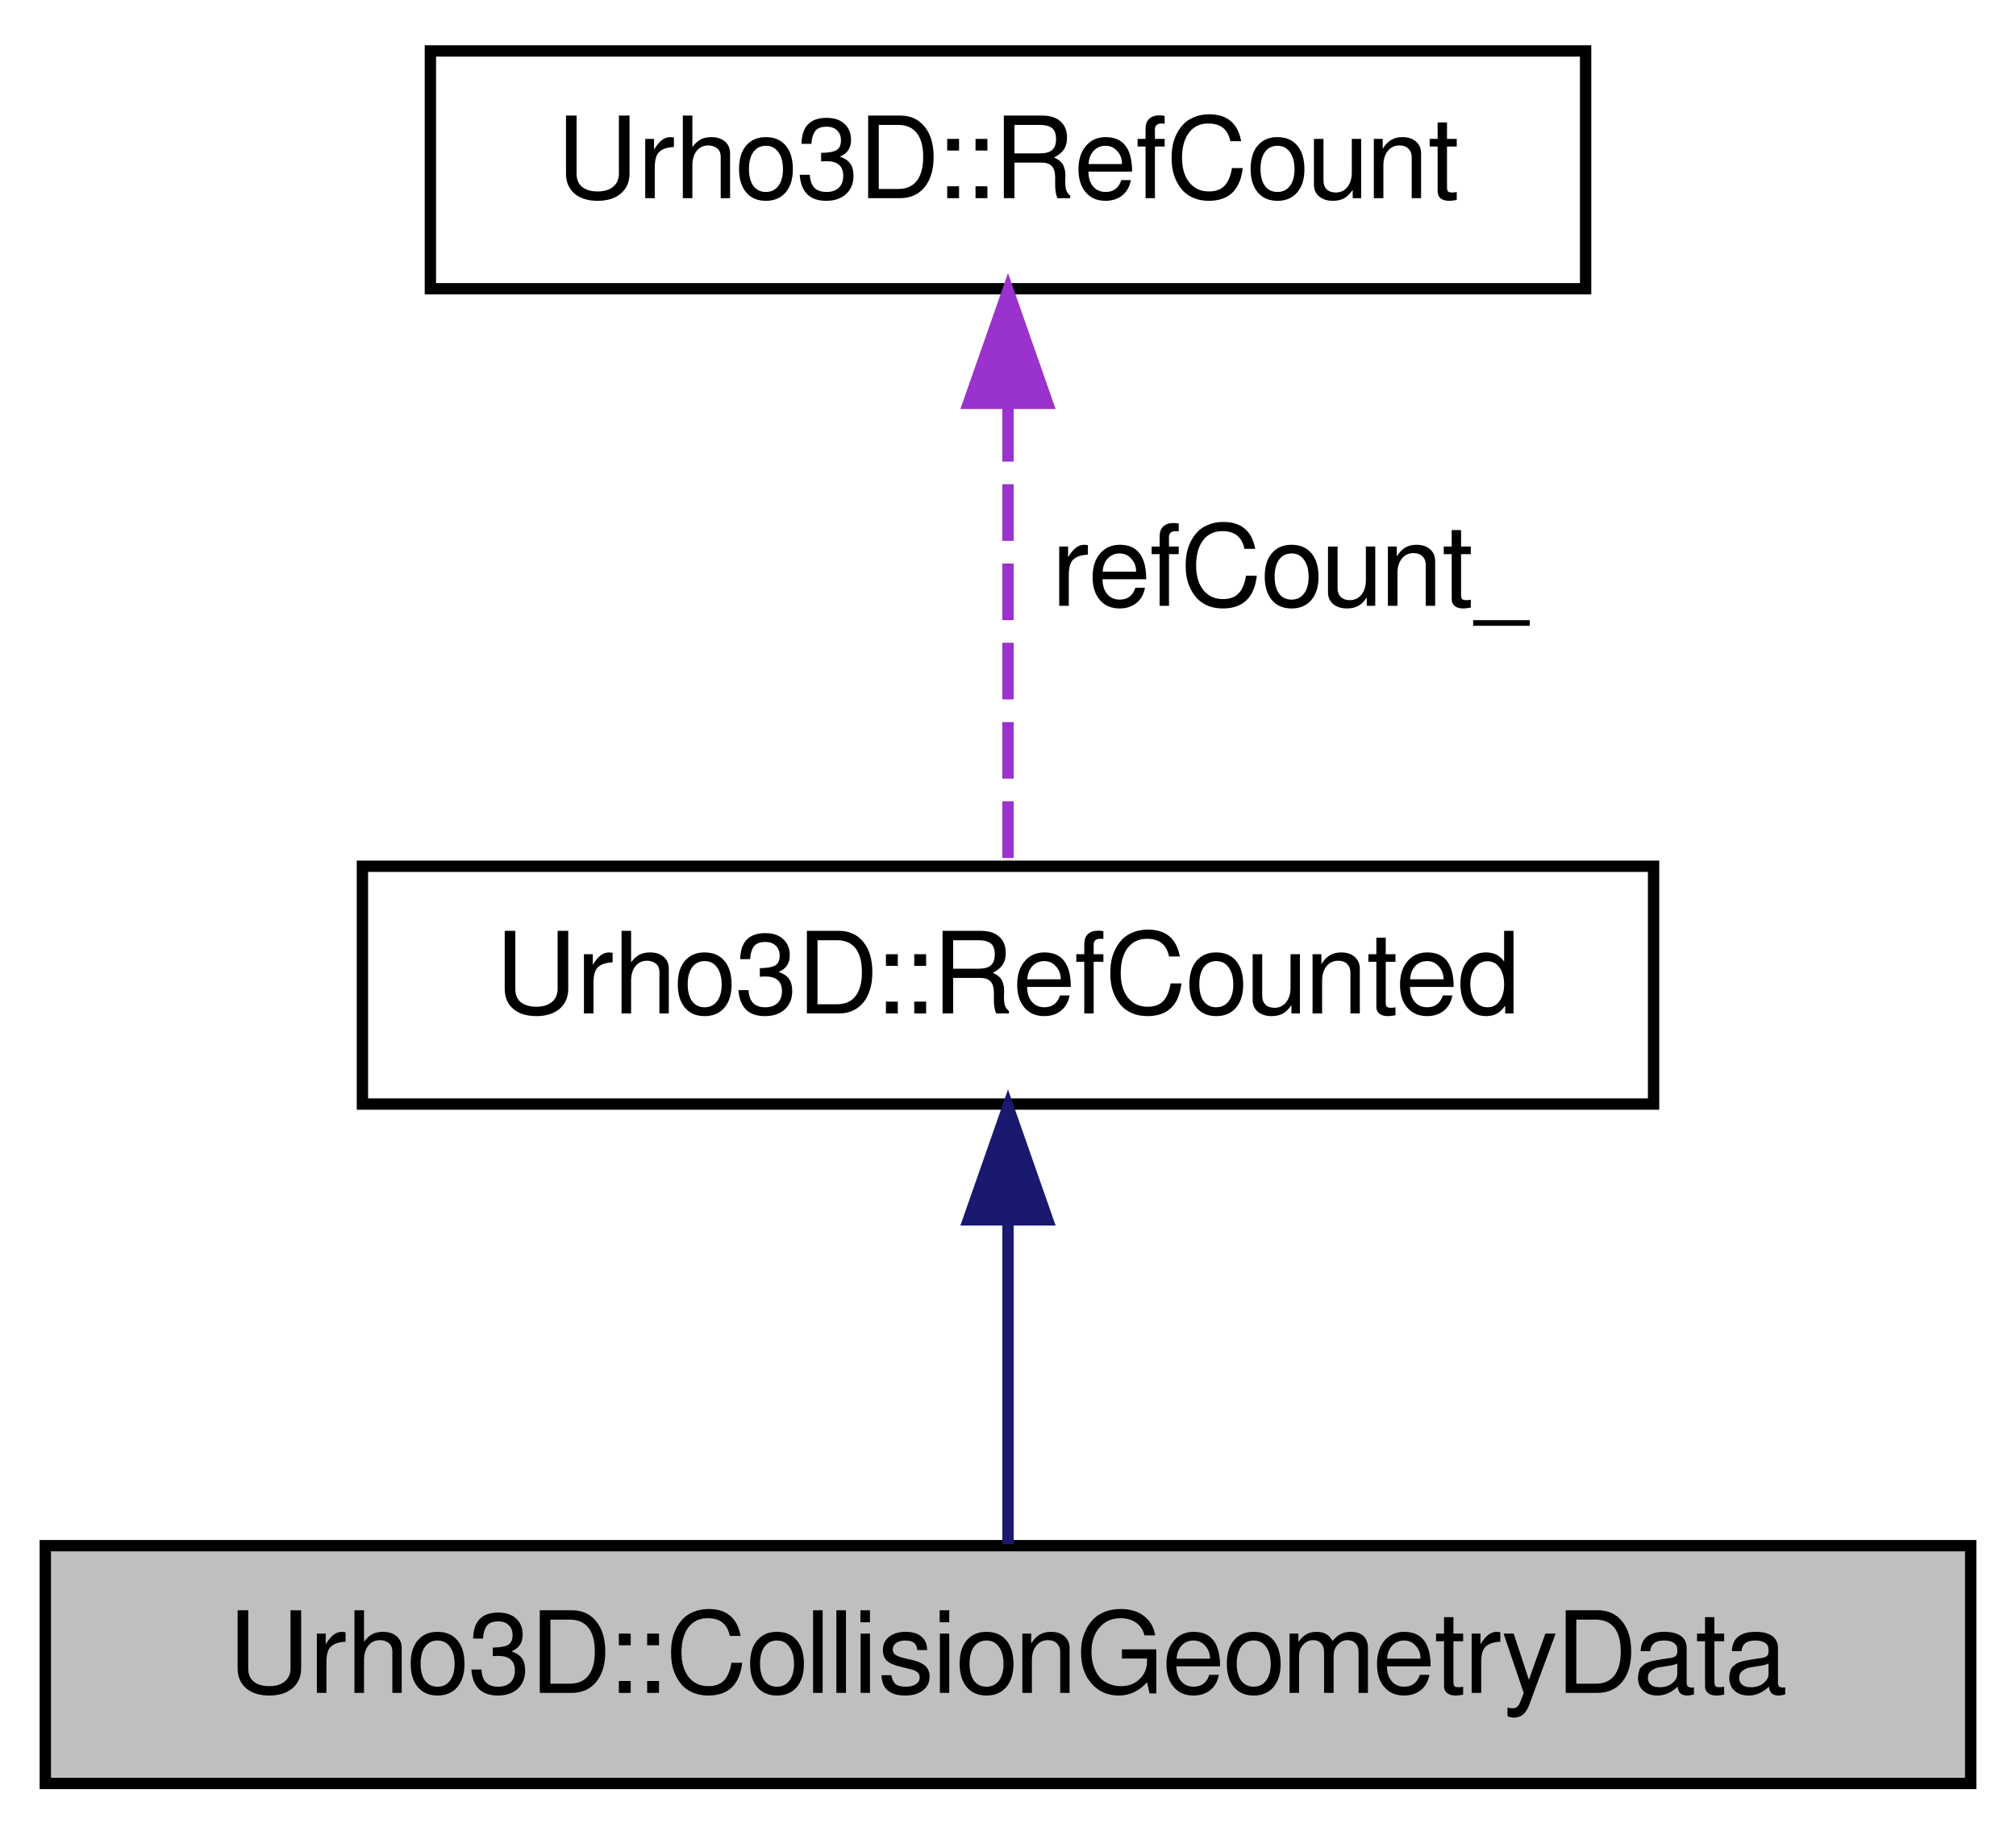
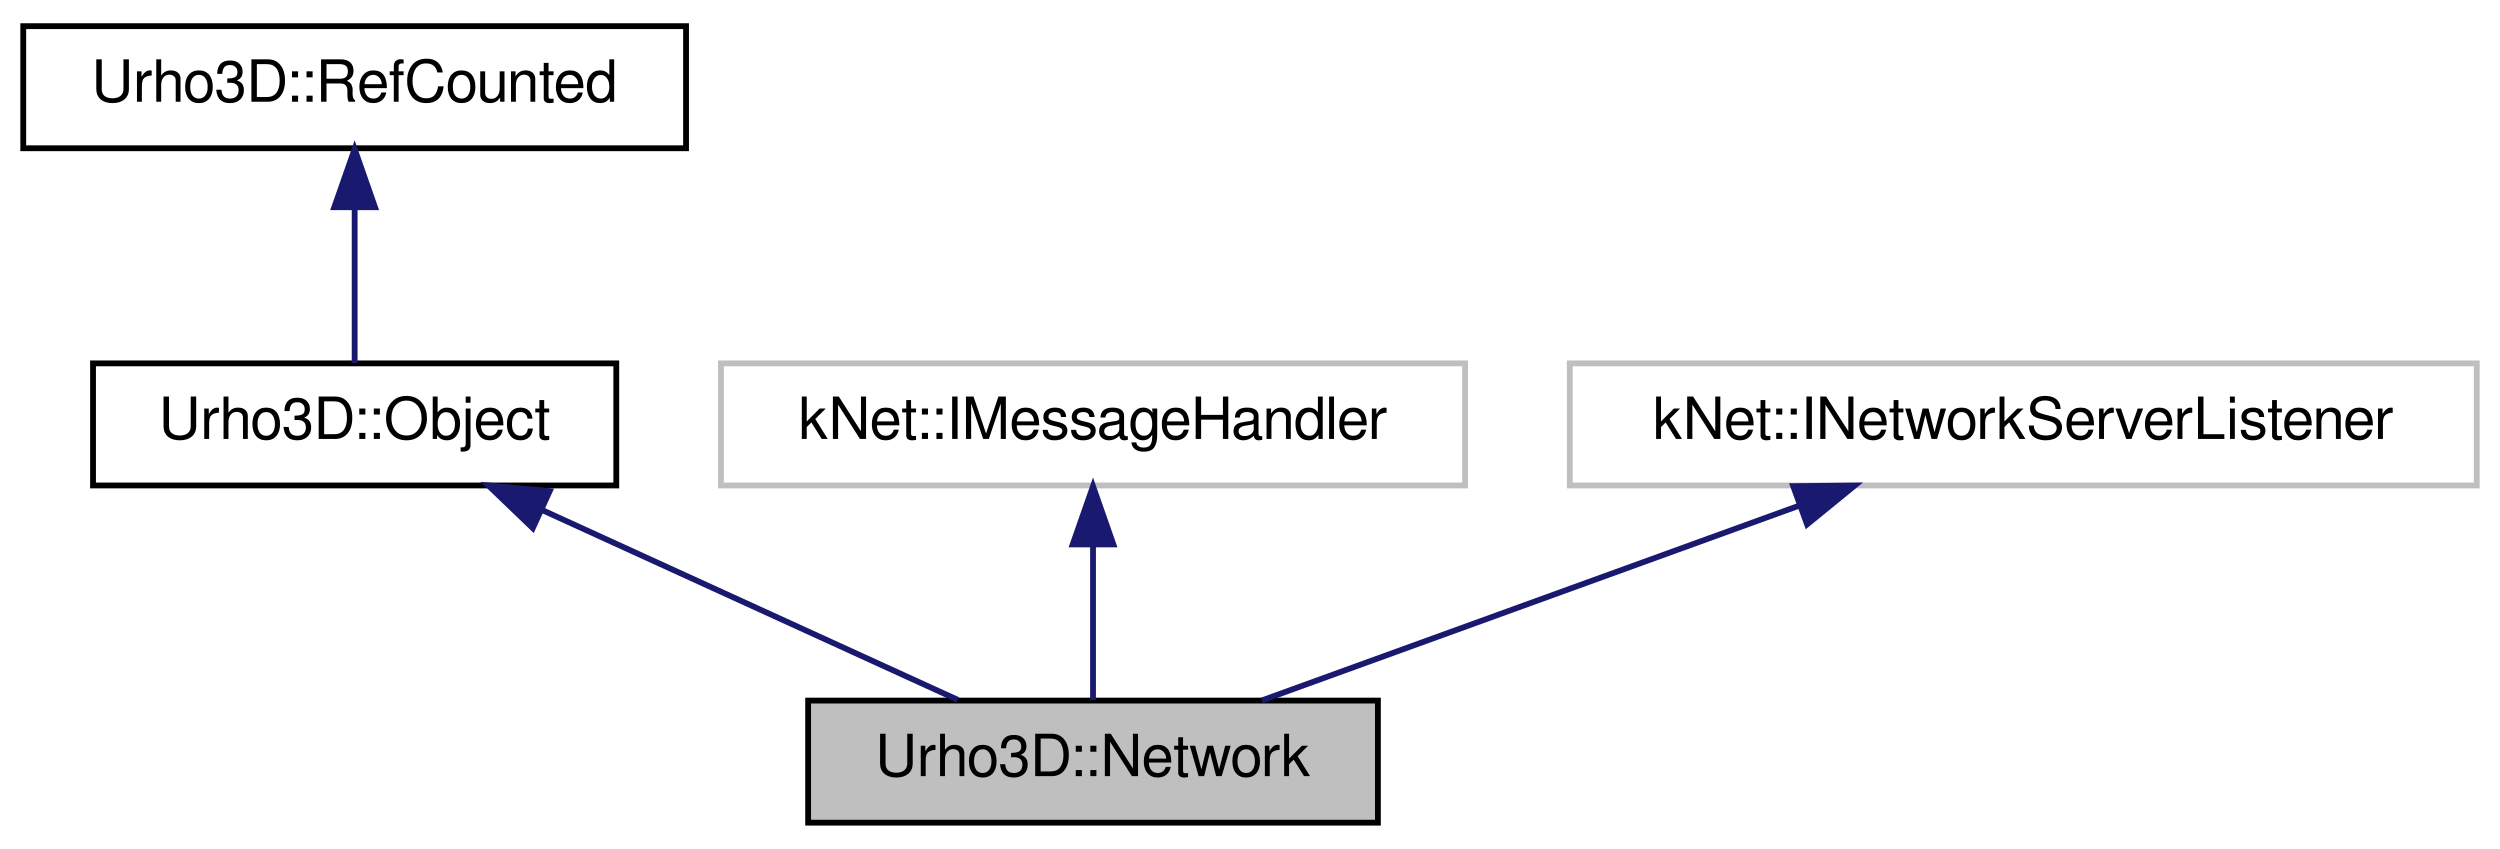
- <svg xmlns="http://www.w3.org/2000/svg" xmlns:xlink="http://www.w3.org/1999/xlink" width="178pt" height="162pt" viewBox="0.00 0.00 178.00 162.00">
-   <g id="graph1" class="graph" transform="scale(1 1) rotate(0) translate(4 158)">
+ <svg xmlns="http://www.w3.org/2000/svg" xmlns:xlink="http://www.w3.org/1999/xlink" width="430pt" height="146pt" viewBox="0.00 0.00 430.00 146.00">
+   <g id="graph1" class="graph" transform="scale(1 1) rotate(0) translate(4 142)">
    <g id="node1" class="node">
-       <polygon fill="#bfbfbf" stroke="black" points="0,-0.5 0,-21.5 170,-21.5 170,-0.5 0,-0.5" />
-       <text text-anchor="middle" x="85" y="-8.5" font-family="FreeSans" font-size="10.00">Urho3D::CollisionGeometryData</text>
+       <polygon fill="#bfbfbf" stroke="black" points="135,-0.5 135,-21.5 233,-21.5 233,-0.5 135,-0.5" />
+       <text text-anchor="middle" x="184" y="-8.5" font-family="FreeSans" font-size="10.00">Urho3D::Network</text>
    </g>
    <g id="node2" class="node">
-       <a xlink:href="a00236.html" target="_top" xlink:title="Base class for intrusively reference-counted objects. These are noncopyable and non-assignable.">
-         <polygon fill="none" stroke="black" points="28,-60.5 28,-81.5 142,-81.5 142,-60.5 28,-60.5" />
-         <text text-anchor="middle" x="85" y="-68.5" font-family="FreeSans" font-size="10.00">Urho3D::RefCounted</text>
+       <a xlink:href="a00201.html" target="_top" xlink:title="Base class for objects with type identification, subsystem access and event sending/receiving capabil...">
+         <polygon fill="none" stroke="black" points="12,-58.5 12,-79.5 102,-79.5 102,-58.5 12,-58.5" />
+         <text text-anchor="middle" x="57" y="-66.5" font-family="FreeSans" font-size="10.00">Urho3D::Object</text>
      </a>
    </g>
    <g id="edge2" class="edge">
-       <path fill="none" stroke="midnightblue" d="M85,-50.231C85,-40.592 85,-29.544 85,-21.634" />
-       <polygon fill="midnightblue" stroke="midnightblue" points="81.5,-50.273 85,-60.273 88.5,-50.273 81.5,-50.273" />
+       <path fill="none" stroke="midnightblue" d="M89.393,-54.206C111.673,-44.031 140.74,-30.757 160.743,-21.621" />
+       <polygon fill="midnightblue" stroke="midnightblue" points="87.641,-51.159 79.999,-58.497 90.549,-57.526 87.641,-51.159" />
    </g>
    <g id="node4" class="node">
-       <a xlink:href="a00235.html" target="_top" xlink:title="Reference count structure.">
-         <polygon fill="none" stroke="black" points="34,-132.5 34,-153.5 136,-153.5 136,-132.5 34,-132.5" />
-         <text text-anchor="middle" x="85" y="-140.5" font-family="FreeSans" font-size="10.00">Urho3D::RefCount</text>
+       <a xlink:href="a00236.html" target="_top" xlink:title="Base class for intrusively reference-counted objects. These are noncopyable and non-assignable.">
+         <polygon fill="none" stroke="black" points="0,-116.5 0,-137.5 114,-137.5 114,-116.5 0,-116.5" />
+         <text text-anchor="middle" x="57" y="-124.5" font-family="FreeSans" font-size="10.00">Urho3D::RefCounted</text>
      </a>
    </g>
    <g id="edge4" class="edge">
-       <path fill="none" stroke="#9a32cd" stroke-dasharray="5,2" d="M85,-122.235C85,-108.969 85,-92.319 85,-81.667" />
-       <polygon fill="#9a32cd" stroke="#9a32cd" points="81.5,-122.376 85,-132.376 88.5,-122.376 81.5,-122.376" />
-       <text text-anchor="middle" x="110" y="-104.5" font-family="FreeSans" font-size="10.00"> refCount_</text>
+       <path fill="none" stroke="midnightblue" d="M57,-106.191C57,-97.168 57,-86.994 57,-79.571" />
+       <polygon fill="midnightblue" stroke="midnightblue" points="53.5,-106.362 57,-116.362 60.5,-106.362 53.5,-106.362" />
+     </g>
+     <g id="node6" class="node">
+       <polygon fill="none" stroke="#bfbfbf" points="120,-58.5 120,-79.5 248,-79.5 248,-58.5 120,-58.5" />
+       <text text-anchor="middle" x="184" y="-66.5" font-family="FreeSans" font-size="10.00">kNet::IMessageHandler</text>
+     </g>
+     <g id="edge6" class="edge">
+       <path fill="none" stroke="midnightblue" d="M184,-48.191C184,-39.168 184,-28.994 184,-21.571" />
+       <polygon fill="midnightblue" stroke="midnightblue" points="180.5,-48.362 184,-58.362 187.5,-48.362 180.5,-48.362" />
+     </g>
+     <g id="node8" class="node">
+       <polygon fill="none" stroke="#bfbfbf" points="266,-58.5 266,-79.5 422,-79.5 422,-58.5 266,-58.5" />
+       <text text-anchor="middle" x="344" y="-66.5" font-family="FreeSans" font-size="10.00">kNet::INetworkServerListener</text>
+     </g>
+     <g id="edge8" class="edge">
+       <path fill="none" stroke="midnightblue" d="M305.405,-55.01C276.972,-44.702 238.905,-30.903 213.029,-21.523" />
+       <polygon fill="midnightblue" stroke="midnightblue" points="304.431,-58.379 315.025,-58.497 306.817,-51.798 304.431,-58.379" />
    </g>
  </g>
</svg>
